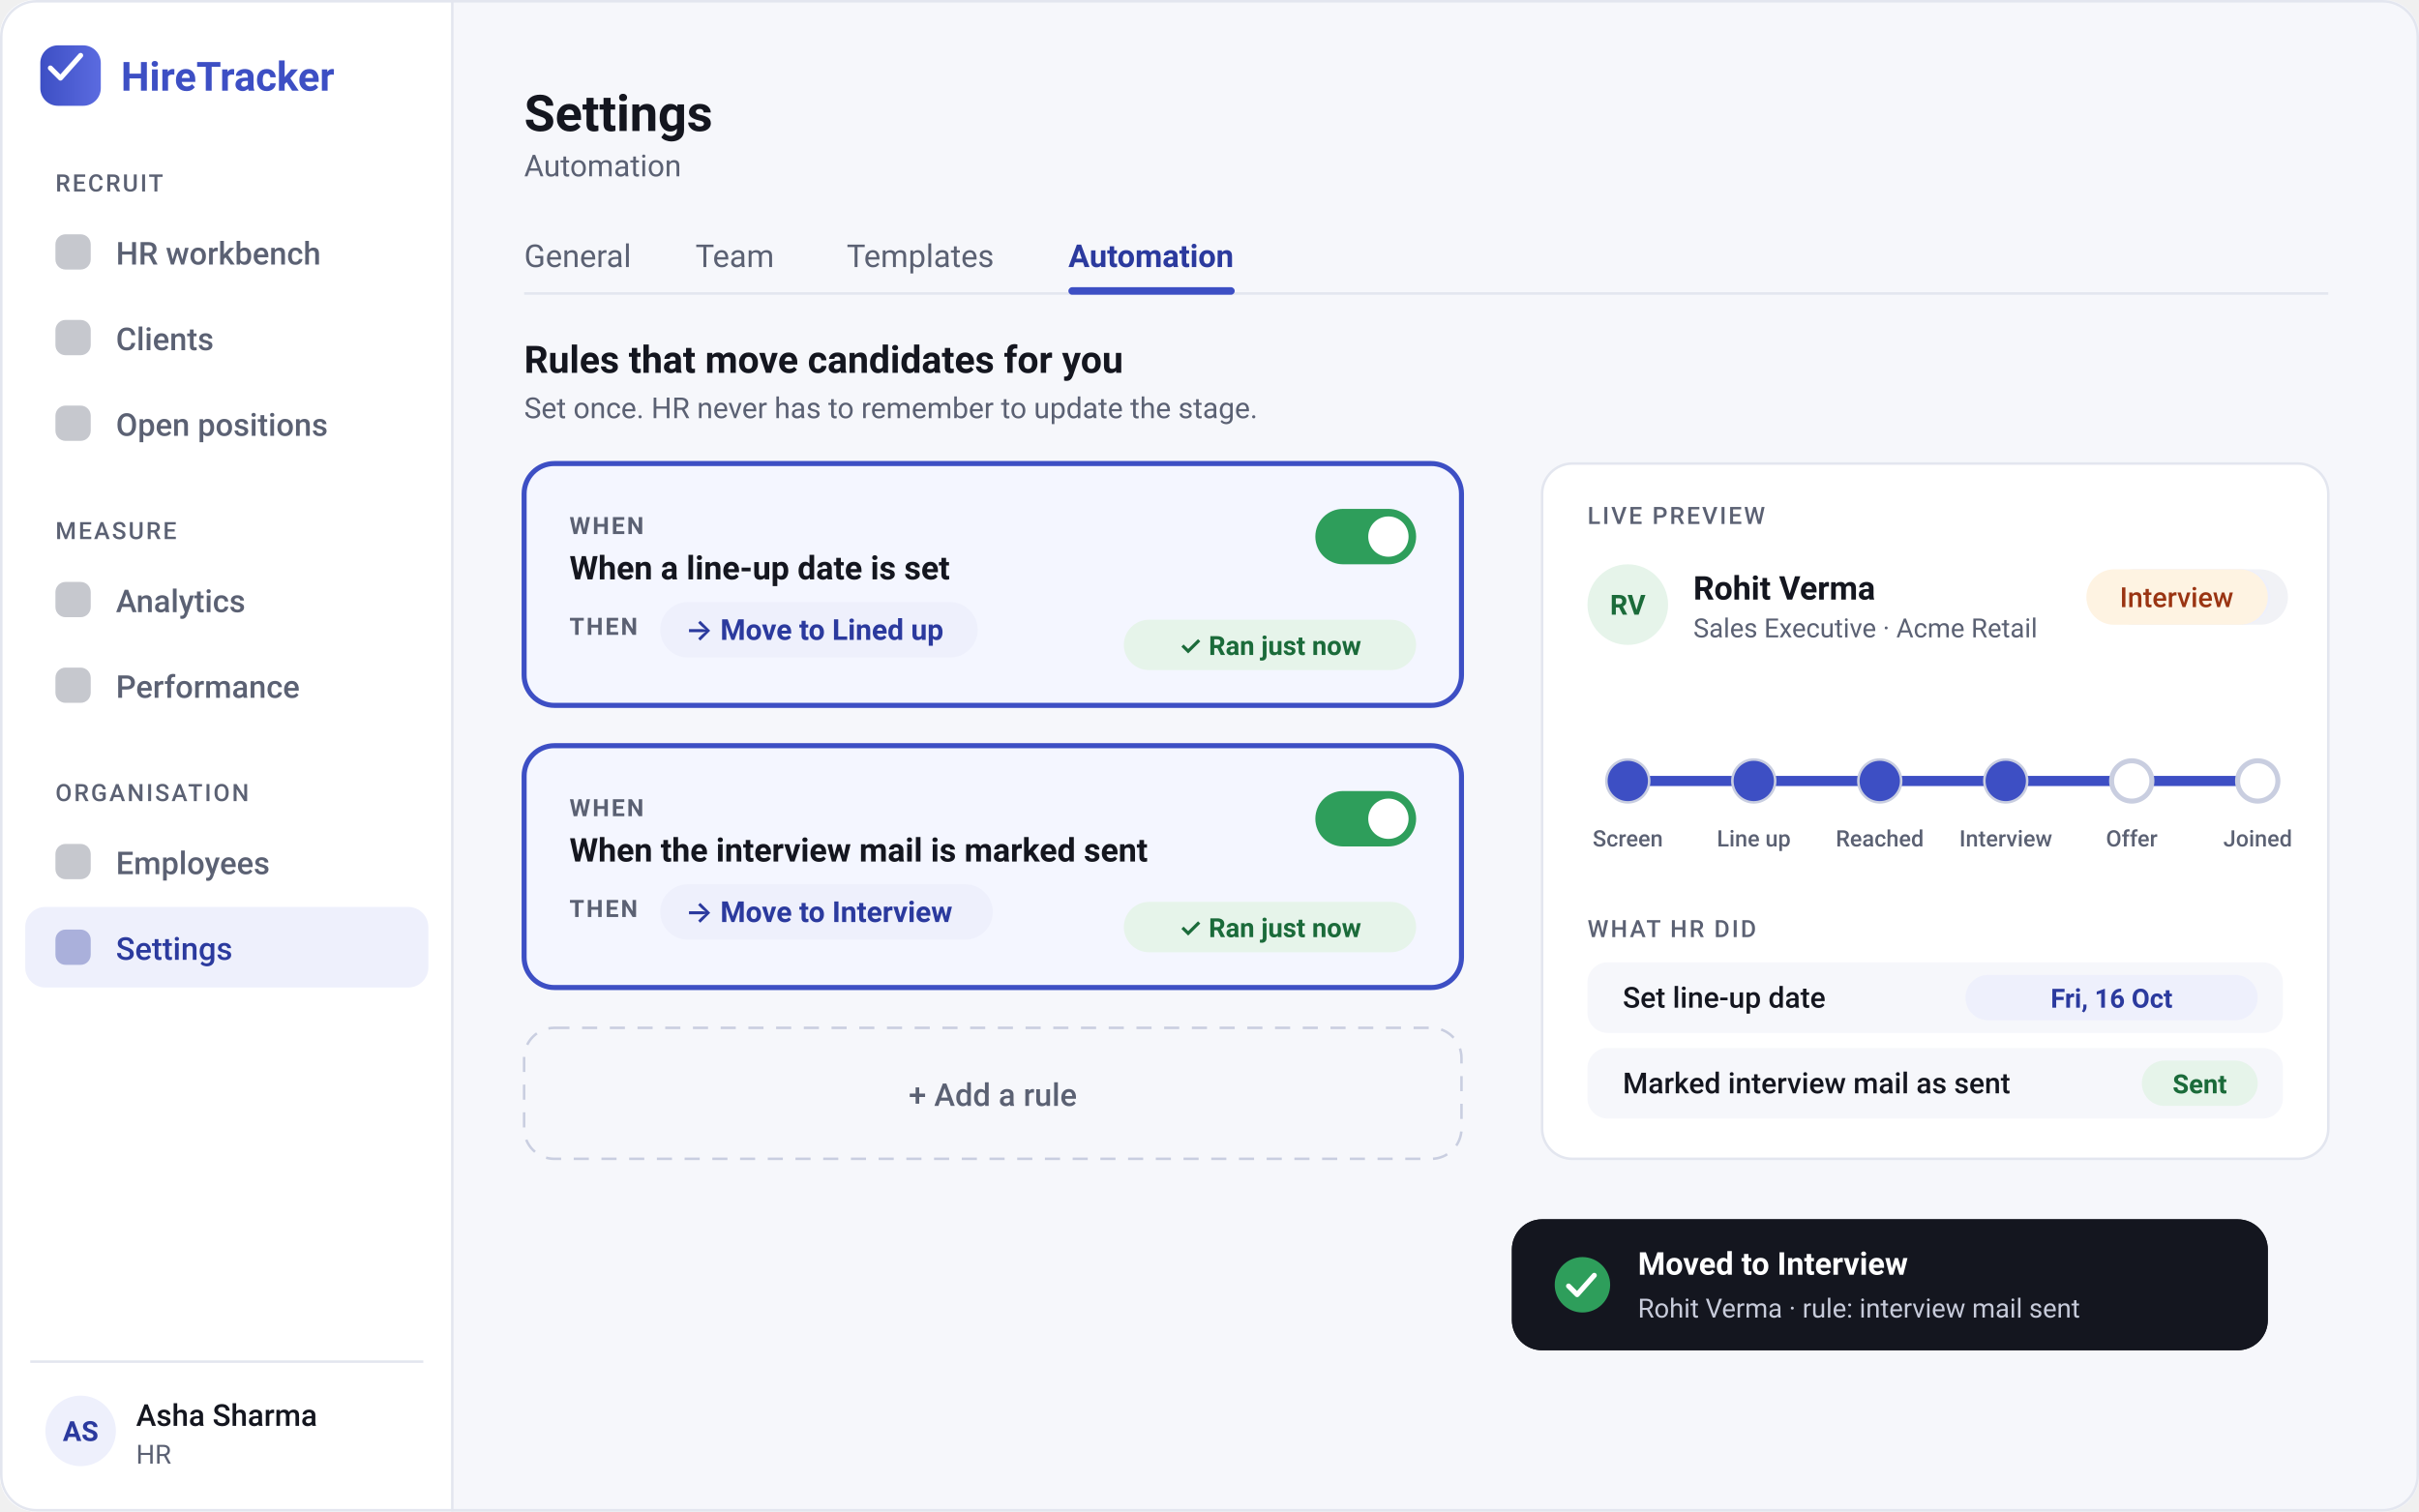
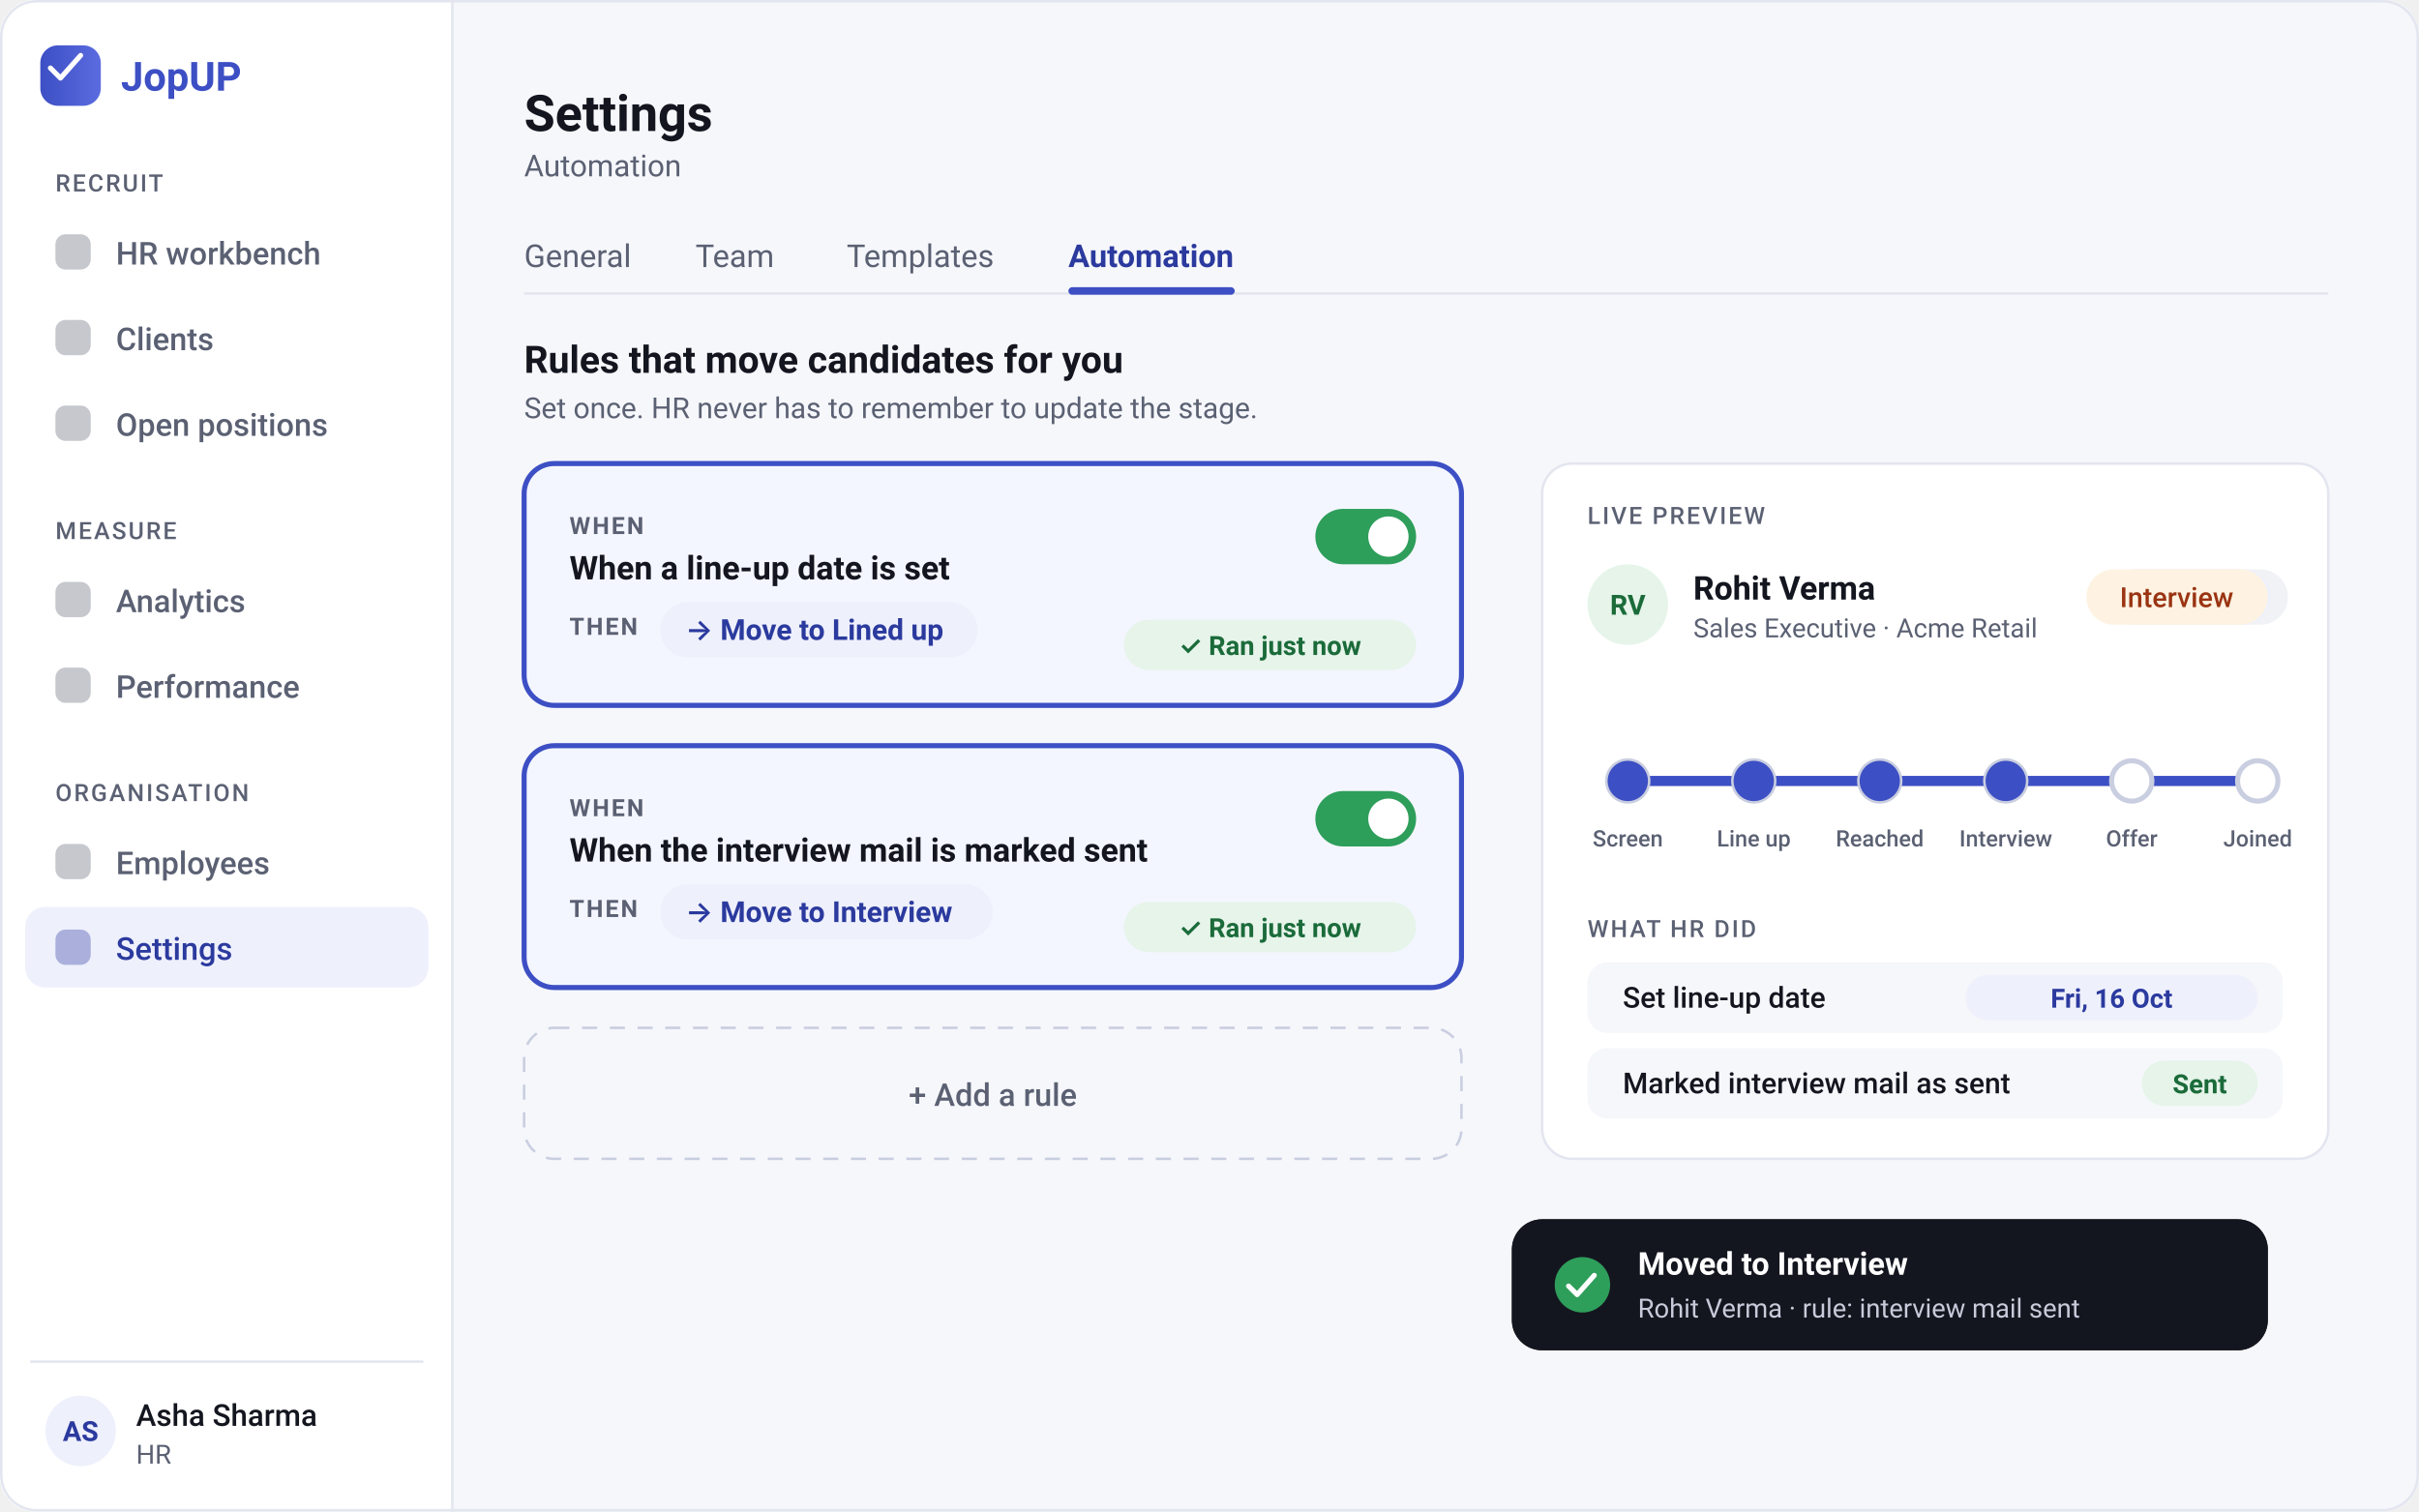
- <svg xmlns="http://www.w3.org/2000/svg" viewBox="0 0 960 600" width="960" height="600" role="img" aria-label="HireTracker stage automation" font-family="Geist, ui-sans-serif, system-ui, -apple-system, 'Segoe UI', Roboto, sans-serif">
+ <svg xmlns="http://www.w3.org/2000/svg" viewBox="0 0 960 600" width="960" height="600" role="img" aria-label="JopUP stage automation" font-family="Geist, ui-sans-serif, system-ui, -apple-system, 'Segoe UI', Roboto, sans-serif">
  <defs>
    <clipPath id="win">
      <rect width="960" height="600" rx="14" />
    </clipPath>
    <linearGradient id="hdr" x1="0" x2="1">
      <stop offset="0" stop-color="#3D4FC4" />
      <stop offset="1" stop-color="#5B6BE0" />
    </linearGradient>
    <linearGradient id="edge" x1="1" x2="0">
      <stop offset="0" stop-color="#14161F" stop-opacity=".14" />
      <stop offset="1" stop-color="#14161F" stop-opacity="0" />
    </linearGradient>
  </defs>
  <style>text{font-variant-numeric:tabular-nums}@keyframes a1{0%{opacity:0}27%{opacity:0}29%{opacity:1}40%{opacity:1}43%{opacity:0}97%{opacity:0}97.5%{opacity:0}100%{opacity:0}}.a1{animation:a1 14s infinite cubic-bezier(.4,0,.2,1)}@keyframes a2{0%{opacity:0}28%{opacity:0}30%{opacity:1}40%{opacity:1}43%{opacity:0}97%{opacity:0}97.5%{opacity:0}100%{opacity:0}}.a2{animation:a2 14s infinite cubic-bezier(.4,0,.2,1)}@keyframes a3{0%{opacity:0}62%{opacity:0}64%{opacity:1}76%{opacity:1}79%{opacity:0}97%{opacity:0}97.5%{opacity:0}100%{opacity:0}}.a3{animation:a3 14s infinite cubic-bezier(.4,0,.2,1)}@keyframes a4{0%{opacity:0}63%{opacity:0}65%{opacity:1}76%{opacity:1}79%{opacity:0}97%{opacity:0}97.5%{opacity:0}100%{opacity:0}}.a4{animation:a4 14s infinite cubic-bezier(.4,0,.2,1)}@keyframes a5{0%{opacity:1}27%{opacity:1}28%{opacity:0}97%{opacity:0}97.5%{opacity:1}100%{opacity:1}}.a5{animation:a5 14s infinite cubic-bezier(.4,0,.2,1)}@keyframes a6{0%{opacity:0}27%{opacity:0}28.5%{opacity:1}62%{opacity:1}63%{opacity:0}97%{opacity:0}97.5%{opacity:0}100%{opacity:0}}.a6{animation:a6 14s infinite cubic-bezier(.4,0,.2,1)}@keyframes a7{0%{opacity:0}62%{opacity:0}63.5%{opacity:1}97%{opacity:1}97.5%{opacity:0}100%{opacity:0}}.a7{animation:a7 14s infinite cubic-bezier(.4,0,.2,1)}@keyframes a8{0%{transform:scaleX(0)}28%{transform:scaleX(0)}33%{transform:scaleX(.2)}63%{transform:scaleX(.2)}69%{transform:scaleX(.6)}97%{transform:scaleX(.6)}97.5%{transform:scaleX(0)}100%{transform:scaleX(0)}}.a8{animation:a8 14s infinite cubic-bezier(.4,0,.2,1)}@keyframes a9{0%{opacity:0}30%{opacity:0}32%{opacity:1}97%{opacity:1}97.5%{opacity:0}100%{opacity:0}}.a9{animation:a9 14s infinite cubic-bezier(.4,0,.2,1)}@keyframes a10{0%{opacity:0}66%{opacity:0}68%{opacity:1}97%{opacity:1}97.5%{opacity:0}100%{opacity:0}}.a10{animation:a10 14s infinite cubic-bezier(.4,0,.2,1)}@keyframes a11{0%{opacity:0}68%{opacity:0}70%{opacity:1}97%{opacity:1}97.5%{opacity:0}100%{opacity:0}}.a11{animation:a11 14s infinite cubic-bezier(.4,0,.2,1)}@keyframes a12{0%{opacity:0;transform:translateY(14px)}12%{opacity:0;transform:translateY(14px)}18%{opacity:1;transform:translateY(0)}97%{opacity:1;transform:translateY(0)}97.5%{opacity:0;transform:translateY(14px)}100%{opacity:0;transform:translateY(14px)}}.a12{animation:a12 14s infinite cubic-bezier(.4,0,.2,1)}@keyframes a13{0%{opacity:0;transform:translateY(14px)}50%{opacity:0;transform:translateY(14px)}56%{opacity:1;transform:translateY(0)}97%{opacity:1;transform:translateY(0)}97.5%{opacity:0;transform:translateY(14px)}100%{opacity:0;transform:translateY(14px)}}.a13{animation:a13 14s infinite cubic-bezier(.4,0,.2,1)}@keyframes a14{0%{opacity:0;transform:translateY(18px)}30%{opacity:0;transform:translateY(18px)}32%{opacity:1;transform:translateY(0)}39%{opacity:1;transform:translateY(0)}41.5%{opacity:0;transform:translateY(18px)}97%{opacity:0;transform:translateY(18px)}97.5%{opacity:0;transform:translateY(18px)}100%{opacity:0;transform:translateY(18px)}}.a14{animation:a14 14s infinite cubic-bezier(.4,0,.2,1)}@keyframes a15{0%{opacity:0;transform:translateY(18px)}70%{opacity:0;transform:translateY(18px)}72%{opacity:1;transform:translateY(0)}83%{opacity:1;transform:translateY(0)}85.5%{opacity:0;transform:translateY(18px)}97%{opacity:0;transform:translateY(18px)}97.5%{opacity:0;transform:translateY(18px)}100%{opacity:0;transform:translateY(18px)}}.a15{animation:a15 14s infinite cubic-bezier(.4,0,.2,1)}@keyframes a16{0%{opacity:0}3%{opacity:1}94%{opacity:1}97%{opacity:0}97.5%{opacity:0}100%{opacity:0}}.a16{animation:a16 14s infinite cubic-bezier(.4,0,.2,1)}@media (prefers-reduced-motion:reduce){[class^=a],[class*=' a']{animation:none!important}.rm{display:none}}.cam{transform-origin:0 0;animation:cam 14s infinite cubic-bezier(.45,0,.2,1);will-change:transform}@keyframes cam{0%{transform:translate(0.0px,0.0px) scale(1)}23%{transform:translate(0.0px,0.0px) scale(1)}26%{transform:translate(-240.0px,-150.0px) scale(1.8)}30%{transform:translate(-240.0px,-150.0px) scale(1.8)}34%{transform:translate(-672.0px,-227.0px) scale(1.7)}42%{transform:translate(-672.0px,-227.0px) scale(1.7)}46%{transform:translate(0.0px,0.0px) scale(1)}57%{transform:translate(0.0px,0.0px) scale(1)}60%{transform:translate(-240.0px,-348.0px) scale(1.8)}63.5%{transform:translate(-240.0px,-348.0px) scale(1.8)}67%{transform:translate(-672.0px,-227.0px) scale(1.7)}74%{transform:translate(-672.0px,-227.0px) scale(1.7)}79%{transform:translate(0.0px,0.0px) scale(1)}100%{transform:translate(0.0px,0.0px) scale(1)}}.cur2{animation:cur2 14s infinite cubic-bezier(.4,0,.2,1);opacity:0}@keyframes cur2{0%{transform:translate(880px,570px);opacity:0}19%{transform:translate(880px,570px);opacity:0}21%{transform:translate(760px,420px);opacity:1}25.5%{transform:translate(350px,254px);opacity:1}28%{transform:translate(350px,254px);opacity:1}35%{transform:translate(790px,330px);opacity:1}42%{transform:translate(790px,330px);opacity:1}59.5%{transform:translate(350px,366px);opacity:1}62%{transform:translate(350px,366px);opacity:1}68%{transform:translate(790px,340px);opacity:1}76%{transform:translate(790px,340px);opacity:1}80%{transform:translate(880px,570px);opacity:1}82%{transform:translate(880px,570px);opacity:0}100%{transform:translate(880px,570px);opacity:0}}.rp0{transform-box:fill-box;transform-origin:center;opacity:0;animation:rp0 14s infinite}@keyframes rp0{0%,27%{opacity:0;transform:scale(.3)}27.1%{opacity:.55;transform:scale(.3)}30.2%,100%{opacity:0;transform:scale(2.4)}}.rp1{transform-box:fill-box;transform-origin:center;opacity:0;animation:rp1 14s infinite}@keyframes rp1{0%,61%{opacity:0;transform:scale(.3)}61.1%{opacity:.55;transform:scale(.3)}64.2%,100%{opacity:0;transform:scale(2.4)}}@media (prefers-reduced-motion:reduce){.cam,.cur2,[class^=rp]{animation:none!important}.cur2{display:none}}
</style>
  <g clip-path="url(#win)">
    <g class="a16">
      <g class="cam">
        <rect width="960" height="600" fill="#F6F7FB" />
        <rect width="180" height="600" fill="#fff" />
        <rect x="179" width="1" height="600" fill="#E3E6EF" />
        <rect x="16" y="18" width="24" height="24" rx="7" fill="url(#hdr)" />
        <path d="M20 27l4 4 8-9" fill="none" stroke="#fff" stroke-width="2" stroke-linecap="round" stroke-linejoin="round" />
-         <text x="48" y="36" font-size="16" font-weight="600" fill="#3D4FC4" text-anchor="start">HireTracker</text>
+         <text x="48" y="36" font-size="16" font-weight="600" fill="#3D4FC4" text-anchor="start">JopUP</text>
        <text x="22" y="76" font-size="9.5" font-weight="500" fill="#5B6173" text-anchor="start" letter-spacing=".8">RECRUIT</text>
        <rect x="22" y="93" width="14" height="14" rx="4" fill="#5B6173" opacity=".35" />
        <text x="46" y="105" font-size="12.5" font-weight="500" fill="#5B6173" text-anchor="start">HR workbench</text>
        <rect x="22" y="127" width="14" height="14" rx="4" fill="#5B6173" opacity=".35" />
        <text x="46" y="139" font-size="12.5" font-weight="500" fill="#5B6173" text-anchor="start">Clients</text>
        <rect x="22" y="161" width="14" height="14" rx="4" fill="#5B6173" opacity=".35" />
        <text x="46" y="173" font-size="12.5" font-weight="500" fill="#5B6173" text-anchor="start">Open positions</text>
        <text x="22" y="214" font-size="9.5" font-weight="500" fill="#5B6173" text-anchor="start" letter-spacing=".8">MEASURE</text>
        <rect x="22" y="231" width="14" height="14" rx="4" fill="#5B6173" opacity=".35" />
        <text x="46" y="243" font-size="12.5" font-weight="500" fill="#5B6173" text-anchor="start">Analytics</text>
        <rect x="22" y="265" width="14" height="14" rx="4" fill="#5B6173" opacity=".35" />
        <text x="46" y="277" font-size="12.5" font-weight="500" fill="#5B6173" text-anchor="start">Performance</text>
        <text x="22" y="318" font-size="9.5" font-weight="500" fill="#5B6173" text-anchor="start" letter-spacing=".8">ORGANISATION</text>
        <rect x="22" y="335" width="14" height="14" rx="4" fill="#5B6173" opacity=".35" />
        <text x="46" y="347" font-size="12.5" font-weight="500" fill="#5B6173" text-anchor="start">Employees</text>
        <rect x="10" y="360" width="160" height="32" rx="8" fill="#EEF0FC" />
        <rect x="22" y="369" width="14" height="14" rx="4" fill="#2B3A9E" opacity=".35" />
        <text x="46" y="381" font-size="12.5" font-weight="500" fill="#2B3A9E" text-anchor="start">Settings</text>
        <rect x="12" y="540" width="156" height="1" fill="#E3E6EF" />
        <circle cx="32" cy="568" r="14" fill="#EEF0FC" />
        <text x="32" y="572" font-size="11" font-weight="600" fill="#2B3A9E" text-anchor="middle">AS</text>
        <text x="54" y="566" font-size="12" font-weight="500" fill="#14161F" text-anchor="start">Asha Sharma</text>
        <text x="54" y="581" font-size="10.5" font-weight="400" fill="#5B6173" text-anchor="start">HR</text>
        <text x="208" y="52" font-size="20" font-weight="600" fill="#14161F" text-anchor="start">Settings</text>
        <text x="208" y="70" font-size="12" font-weight="400" fill="#5B6173" text-anchor="start">Automation</text>
        <text x="208" y="106" font-size="12.5" font-weight="400" fill="#5B6173" text-anchor="start">General</text>
        <text x="276" y="106" font-size="12.5" font-weight="400" fill="#5B6173" text-anchor="start">Team</text>
        <text x="336" y="106" font-size="12.5" font-weight="400" fill="#5B6173" text-anchor="start">Templates</text>
        <text x="424" y="106" font-size="12.5" font-weight="600" fill="#2B3A9E" text-anchor="start">Automation</text>
        <rect x="208" y="116" width="716" height="1" fill="#E3E6EF" />
        <rect x="424" y="114" width="66" height="3" rx="1.5" fill="#3D4FC4" />
        <text x="208" y="148" font-size="15" font-weight="600" fill="#14161F" text-anchor="start">Rules that move candidates for you</text>
        <text x="208" y="166" font-size="11.5" font-weight="400" fill="#5B6173" text-anchor="start">Set once. HR never has to remember to update the stage.</text>
        <rect x="208" y="184" width="372" height="96" rx="12" fill="#fff" stroke="#E3E6EF" />
        <g class="a1" style="">
          <rect x="208" y="184" width="372" height="96" rx="12" fill="#F4F6FF" stroke="#3D4FC4" stroke-width="2" />
        </g>
        <text x="226" y="212" font-size="9.5" font-weight="600" fill="#5B6173" text-anchor="start" letter-spacing=".8">WHEN</text>
        <text x="226" y="230" font-size="13" font-weight="600" fill="#14161F" text-anchor="start">When a line-up date is set</text>
        <text x="226" y="252" font-size="9.5" font-weight="600" fill="#5B6173" text-anchor="start" letter-spacing=".8">THEN</text>
        <rect x="262" y="239" width="126" height="22" rx="11" fill="#EEF0FC" />
        <text x="272" y="254" font-size="11.5" font-weight="600" fill="#2B3A9E" text-anchor="start">→ Move to Lined up</text>
        <rect x="522" y="202" width="40" height="22" rx="11" fill="#2E9E5B" />
        <circle cx="551" cy="213" r="8" fill="#fff" />
        <g class="a2" style="">
          <rect x="446" y="246" width="116" height="20" rx="10" fill="#E6F4EA" />
          <text x="504" y="260" font-size="10.5" font-weight="600" fill="#1B6B3A" text-anchor="middle">✓ Ran just now</text>
        </g>
        <rect x="208" y="296" width="372" height="96" rx="12" fill="#fff" stroke="#E3E6EF" />
        <g class="a3" style="">
          <rect x="208" y="296" width="372" height="96" rx="12" fill="#F4F6FF" stroke="#3D4FC4" stroke-width="2" />
        </g>
        <text x="226" y="324" font-size="9.5" font-weight="600" fill="#5B6173" text-anchor="start" letter-spacing=".8">WHEN</text>
        <text x="226" y="342" font-size="13" font-weight="600" fill="#14161F" text-anchor="start">When the interview mail is marked sent</text>
        <text x="226" y="364" font-size="9.5" font-weight="600" fill="#5B6173" text-anchor="start" letter-spacing=".8">THEN</text>
        <rect x="262" y="351" width="132" height="22" rx="11" fill="#EEF0FC" />
        <text x="272" y="366" font-size="11.5" font-weight="600" fill="#2B3A9E" text-anchor="start">→ Move to Interview</text>
        <rect x="522" y="314" width="40" height="22" rx="11" fill="#2E9E5B" />
        <circle cx="551" cy="325" r="8" fill="#fff" />
        <g class="a4" style="">
          <rect x="446" y="358" width="116" height="20" rx="10" fill="#E6F4EA" />
          <text x="504" y="372" font-size="10.5" font-weight="600" fill="#1B6B3A" text-anchor="middle">✓ Ran just now</text>
        </g>
        <rect x="208" y="408" width="372" height="52" rx="12" fill="none" stroke="#C9CEE0" stroke-dasharray="6 5" />
        <text x="394" y="439" font-size="12.5" font-weight="500" fill="#5B6173" text-anchor="middle">+ Add a rule</text>
        <rect x="612" y="184" width="312" height="276" rx="12" fill="#fff" stroke="#E3E6EF" />
        <text x="630" y="208" font-size="9.5" font-weight="500" fill="#5B6173" text-anchor="start" letter-spacing=".8">LIVE PREVIEW</text>
        <circle cx="646" cy="240" r="16" fill="#E6F4EA" />
        <text x="646" y="244" font-size="11" font-weight="600" fill="#1B6B3A" text-anchor="middle">RV</text>
        <text x="672" y="238" font-size="13" font-weight="600" fill="#14161F" text-anchor="start">Rohit Verma</text>
        <text x="672" y="253" font-size="10.5" font-weight="400" fill="#5B6173" text-anchor="start">Sales Executive · Acme Retail</text>
        <g class="a5" style="">
          <g class="">
            <rect x="836" y="226" width="72" height="22" rx="11" fill="#F1F2F6" />
            <text x="871.8" y="241" font-size="11" font-weight="500" fill="#5B6173" text-anchor="middle">Screening</text>
          </g>
        </g>
        <g class="a6" style="">
          <g class="">
            <rect x="836" y="226" width="65" height="22" rx="11" fill="#EEF0FC" />
            <text x="868.6" y="241" font-size="11" font-weight="500" fill="#2B3A9E" text-anchor="middle">Lined up</text>
          </g>
        </g>
        <g class="a7" style="">
          <g class="">
            <rect x="828" y="226" width="72" height="22" rx="11" fill="#FEF3E2" />
            <text x="863.8" y="241" font-size="11" font-weight="500" fill="#9A3412" text-anchor="middle">Interview</text>
          </g>
        </g>
        <rect x="646" y="308" width="250" height="4" rx="2" fill="#E9ECF5" />
        <g class="a8" style="transform-box:fill-box;transform-origin:0 50%">
          <rect x="646" y="308" width="250" height="4" rx="2" fill="#3D4FC4" />
        </g>
        <circle cx="646" cy="310" r="8" fill="#fff" stroke="#C9CEE0" stroke-width="2" />
        <circle cx="646" cy="310" r="8" fill="#3D4FC4" />
        <text x="646" y="336" font-size="9" font-weight="500" fill="#5B6173" text-anchor="middle">Screen</text>
        <circle cx="696" cy="310" r="8" fill="#fff" stroke="#C9CEE0" stroke-width="2" />
        <g class="a9" style="">
          <circle cx="696" cy="310" r="8" fill="#3D4FC4" />
        </g>
        <text x="696" y="336" font-size="9" font-weight="500" fill="#5B6173" text-anchor="middle">Line up</text>
        <circle cx="746" cy="310" r="8" fill="#fff" stroke="#C9CEE0" stroke-width="2" />
        <g class="a10" style="">
          <circle cx="746" cy="310" r="8" fill="#3D4FC4" />
        </g>
        <text x="746" y="336" font-size="9" font-weight="500" fill="#5B6173" text-anchor="middle">Reached</text>
        <circle cx="796" cy="310" r="8" fill="#fff" stroke="#C9CEE0" stroke-width="2" />
        <g class="a11" style="">
          <circle cx="796" cy="310" r="8" fill="#3D4FC4" />
        </g>
        <text x="796" y="336" font-size="9" font-weight="500" fill="#5B6173" text-anchor="middle">Interview</text>
        <circle cx="846" cy="310" r="8" fill="#fff" stroke="#C9CEE0" stroke-width="2" />
        <text x="846" y="336" font-size="9" font-weight="500" fill="#5B6173" text-anchor="middle">Offer</text>
        <circle cx="896" cy="310" r="8" fill="#fff" stroke="#C9CEE0" stroke-width="2" />
        <text x="896" y="336" font-size="9" font-weight="500" fill="#5B6173" text-anchor="middle">Joined</text>
        <text x="630" y="372" font-size="9.5" font-weight="500" fill="#5B6173" text-anchor="start" letter-spacing=".8">WHAT HR DID</text>
        <g class="a12" style="">
          <rect x="630" y="382" width="276" height="28" rx="8" fill="#F6F7FB" />
          <text x="644" y="400" font-size="11.5" font-weight="500" fill="#14161F" text-anchor="start">Set line-up date</text>
          <rect x="780" y="387" width="116" height="18" rx="9" fill="#EEF0FC" />
          <text x="838" y="400" font-size="10.5" font-weight="600" fill="#2B3A9E" text-anchor="middle">Fri, 16 Oct</text>
        </g>
        <g class="a13" style="">
          <rect x="630" y="416" width="276" height="28" rx="8" fill="#F6F7FB" />
          <text x="644" y="434" font-size="11.5" font-weight="500" fill="#14161F" text-anchor="start">Marked interview mail as sent</text>
          <rect x="850" y="421" width="46" height="18" rx="9" fill="#E6F4EA" />
          <text x="873" y="434" font-size="10.5" font-weight="600" fill="#1B6B3A" text-anchor="middle">Sent</text>
        </g>
        <g class="a14 rm" style="">
          <rect x="600" y="484" width="300" height="52" rx="12" fill="#14161F" />
          <circle cx="628" cy="510" r="11" fill="#2E9E5B" />
          <path d="M622.5 510.5l3.4 3.4 6.8-7.65" fill="none" stroke="#fff" stroke-width="2" stroke-linecap="round" stroke-linejoin="round" />
          <text x="650" y="506" font-size="12.5" font-weight="600" fill="#fff" text-anchor="start">Moved to Lined up</text>
          <text x="650" y="523" font-size="10.5" font-weight="400" fill="#C7CBDA" text-anchor="start">Rohit Verma · rule: line-up date set</text>
        </g>
        <g class="a15 rm" style="">
          <rect x="600" y="484" width="300" height="52" rx="12" fill="#14161F" />
          <circle cx="628" cy="510" r="11" fill="#2E9E5B" />
          <path d="M622.5 510.5l3.4 3.4 6.8-7.65" fill="none" stroke="#fff" stroke-width="2" stroke-linecap="round" stroke-linejoin="round" />
          <text x="650" y="506" font-size="12.5" font-weight="600" fill="#fff" text-anchor="start">Moved to Interview</text>
          <text x="650" y="523" font-size="10.5" font-weight="400" fill="#C7CBDA" text-anchor="start">Rohit Verma · rule: interview mail sent</text>
        </g>
        <circle class="rp0" cx="350" cy="254" r="16" fill="#3D4FC4" />
        <circle class="rp1" cx="350" cy="366" r="16" fill="#3D4FC4" />
        <g class="cur2">
          <path d="M0 0v17l4.6-4.2 3.2 7.2 2.6-1.2-3.2-7H14z" fill="#14161F" stroke="#fff" stroke-width="1.3" stroke-linejoin="round" />
        </g>
      </g>
    </g>
  </g>
  <rect x=".5" y=".5" width="959" height="599" rx="14" fill="none" stroke="#E3E6EF" />
</svg>
